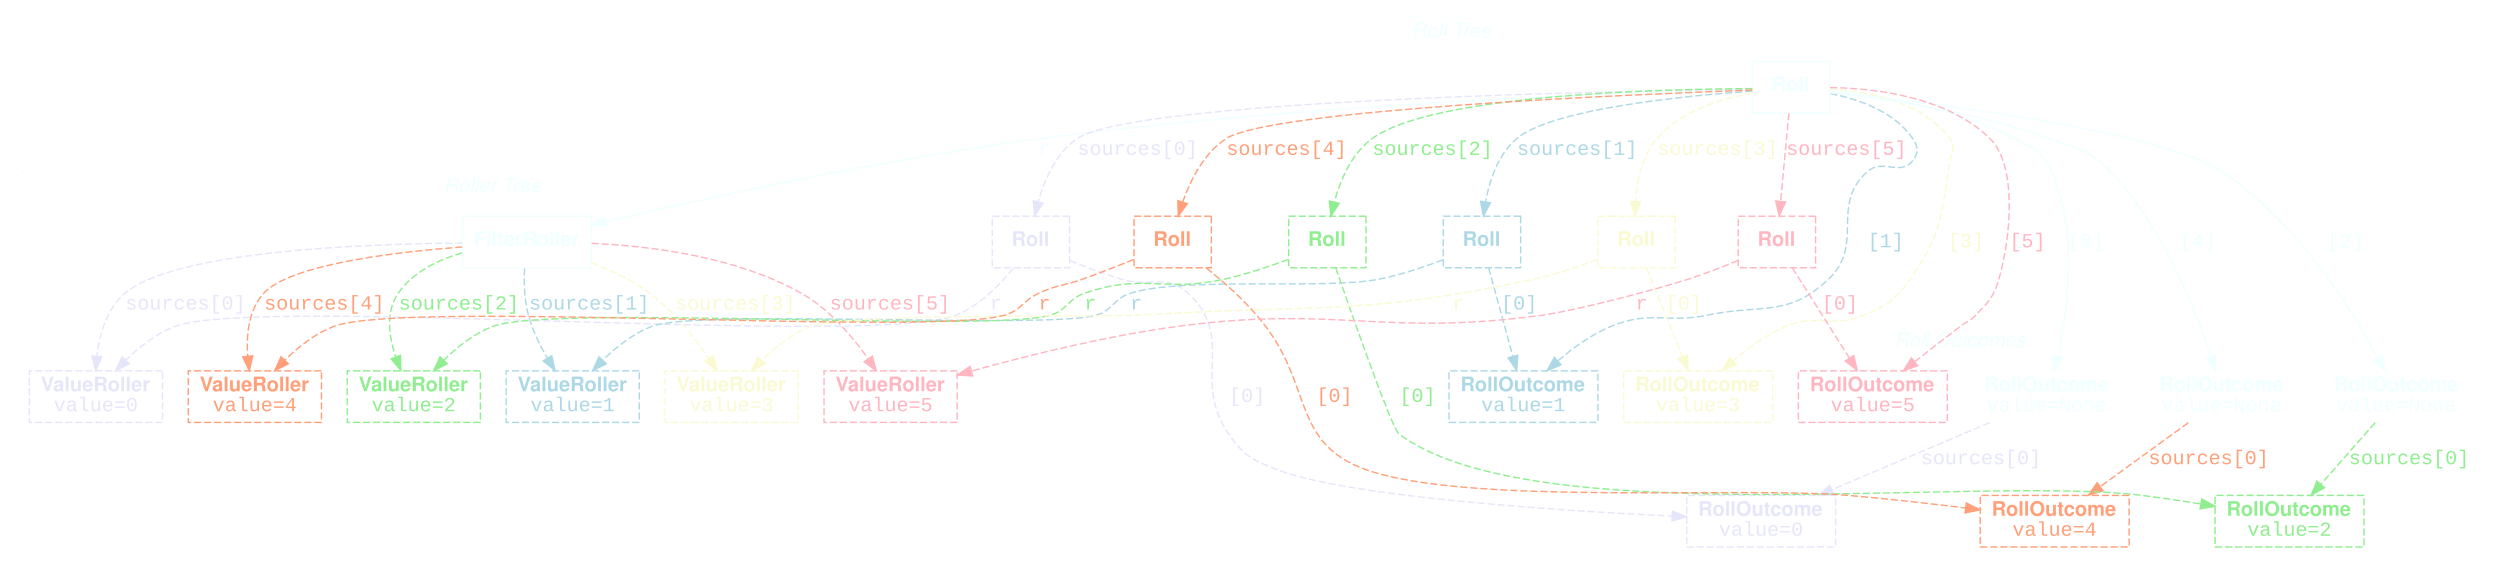
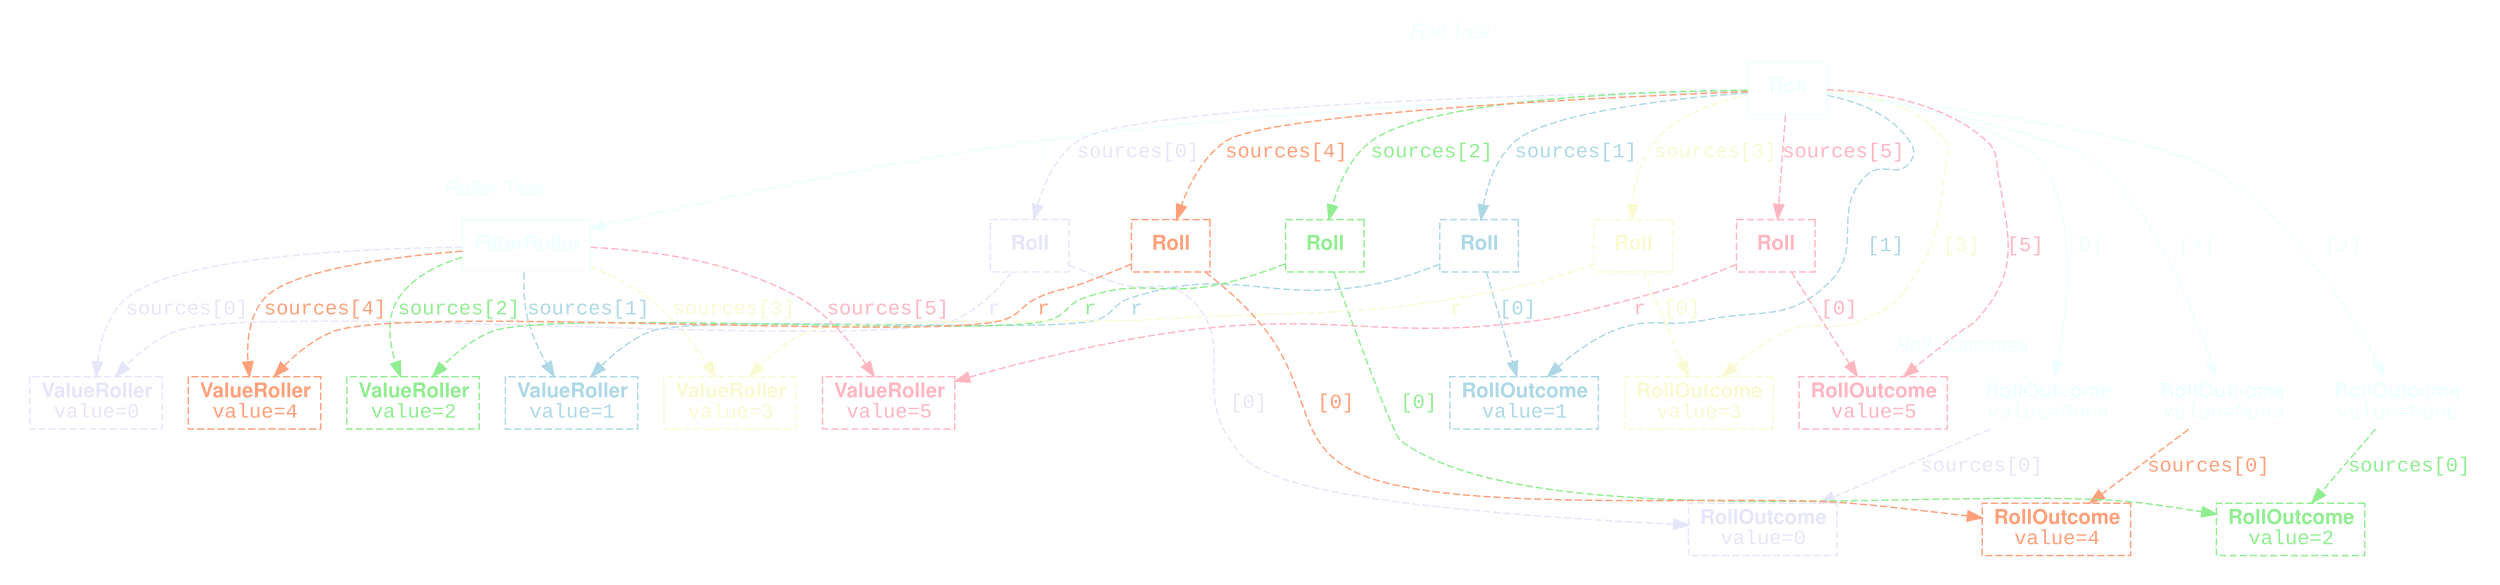
- <svg xmlns="http://www.w3.org/2000/svg" width="1746pt" height="402pt" viewBox="0.00 0.00 1746.00 402.00">
+ <svg xmlns="http://www.w3.org/2000/svg" width="1719pt" height="402pt" viewBox="0.00 0.00 1719.00 402.00">
  <g id="graph0" class="graph" transform="scale(1 1) rotate(0) translate(4 398)">
    <g id="clust2" class="cluster">
-       <polygon fill="transparent" stroke="Azure" stroke-dasharray="1,5" points="8,-95 8,-278 673,-278 673,-95 8,-95" />
-       <text text-anchor="start" x="306" y="-263.8" font-family="Helvetica,sans-Serif" font-style="italic" font-size="14.00" fill="Azure">Roller Tree</text>
+       <polygon fill="transparent" stroke="Azure" stroke-dasharray="1,5" points="8,-95 8,-278 661,-278 661,-95 8,-95" />
+       <text text-anchor="start" x="301" y="-263.8" font-family="Helvetica,sans-Serif" font-style="italic" font-size="14.00" fill="Azure">Roller Tree</text>
    </g>
    <g id="clust3" class="cluster">
-       <polygon fill="transparent" stroke="Azure" stroke-dasharray="1,5" points="1000,-8 1000,-170 1730,-170 1730,-8 1000,-8" />
-       <text text-anchor="start" x="1319" y="-155.8" font-family="Helvetica,sans-Serif" font-style="italic" font-size="14.00" fill="Azure">Roll Outcomes</text>
+       <polygon fill="transparent" stroke="Azure" stroke-dasharray="1,5" points="985,-8 985,-170 1703,-170 1703,-8 985,-8" />
+       <text text-anchor="start" x="1298.5" y="-155.8" font-family="Helvetica,sans-Serif" font-style="italic" font-size="14.00" fill="Azure">Roll Outcomes</text>
    </g>
    <g id="clust1" class="cluster">
-       <polygon fill="transparent" stroke="Azure" stroke-dasharray="1,5" points="681,-203 681,-386 1340,-386 1340,-203 681,-203" />
-       <text text-anchor="start" x="982" y="-371.8" font-family="Helvetica,sans-Serif" font-style="italic" font-size="14.00" fill="Azure">Roll Tree</text>
+       <polygon fill="transparent" stroke="Azure" stroke-dasharray="1,5" points="669,-203 669,-386 1316,-386 1316,-203 669,-203" />
+       <text text-anchor="start" x="965" y="-371.8" font-family="Helvetica,sans-Serif" font-style="italic" font-size="14.00" fill="Azure">Roll Tree</text>
    </g>
    <g id="node1" class="node">
-       <polygon fill="none" stroke="Azure" points="1274,-355 1220,-355 1220,-319 1274,-319 1274,-355" />
-       <text text-anchor="start" x="1233.5" y="-334.3" font-family="Helvetica,sans-Serif" font-weight="bold" font-size="14.00" fill="Azure">Roll</text>
+       <polygon fill="none" stroke="Azure" points="1252,-355 1198,-355 1198,-319 1252,-319 1252,-355" />
+       <text text-anchor="start" x="1212" y="-334.3" font-family="Helvetica,sans-Serif" font-weight="bold" font-size="14.00" fill="Azure">Roll</text>
    </g>
    <g id="node2" class="node">
-       <polygon fill="none" stroke="Azure" points="409,-247 319,-247 319,-211 409,-211 409,-247" />
-       <text text-anchor="start" x="327" y="-226.3" font-family="Helvetica,sans-Serif" font-weight="bold" font-size="14.00" fill="Azure">FilterRoller</text>
+       <polygon fill="none" stroke="Azure" points="402,-247 314,-247 314,-211 402,-211 402,-247" />
+       <text text-anchor="start" x="322" y="-226.3" font-family="Helvetica,sans-Serif" font-weight="bold" font-size="14.00" fill="Azure">FilterRoller</text>
    </g>
    <g id="edge1" class="edge">
-       <path fill="none" stroke="Azure" d="M1219.78,-335.43C1141.77,-333.55 910.86,-326.09 721,-301 613.07,-286.74 488.73,-259.52 418.94,-243.24" />
-       <polygon fill="Azure" stroke="Azure" points="419.59,-239.79 409.05,-240.92 417.99,-246.61 419.59,-239.79" />
-       <text text-anchor="middle" x="725.5" y="-289.8" font-family="Courier New" font-size="14.00" fill="Azure">r</text>
+       <path fill="none" stroke="Azure" d="M1197.79,-335.41C1120.88,-333.46 895.41,-325.89 710,-301 603.41,-286.69 480.62,-259.42 411.88,-243.16" />
+       <polygon fill="Azure" stroke="Azure" points="412.68,-239.75 402.14,-240.85 411.06,-246.56 412.68,-239.75" />
+       <text text-anchor="middle" x="714.5" y="-289.8" font-family="Courier New" font-size="14.00" fill="Azure">r</text>
    </g>
    <g id="node3" class="node">
-       <polygon fill="none" stroke="Azure" stroke-dasharray="1,5" points="1478,-139 1374,-139 1374,-103 1478,-103 1478,-139" />
-       <text text-anchor="start" x="1382" y="-124.8" font-family="Helvetica,sans-Serif" font-weight="bold" font-size="14.00" fill="Azure">RollOutcome</text>
-       <text text-anchor="start" x="1383.5" y="-110.8" font-family="Courier New" font-size="14.00" fill="Azure">value=None</text>
+       <polygon fill="none" stroke="Azure" stroke-dasharray="1,5" points="1455,-139 1353,-139 1353,-103 1455,-103 1455,-139" />
+       <text text-anchor="start" x="1361" y="-124.8" font-family="Helvetica,sans-Serif" font-weight="bold" font-size="14.00" fill="Azure">RollOutcome</text>
+       <text text-anchor="start" x="1362.5" y="-110.8" font-family="Courier New" font-size="14.00" fill="Azure">value=None</text>
    </g>
    <g id="edge2" class="edge">
-       <path fill="none" stroke="Azure" d="M1274,-334.25C1306.5,-331.21 1361.92,-322.99 1404,-301 1417.38,-294.01 1422.93,-291.83 1429,-278 1447.39,-236.1 1440.2,-181.58 1433.19,-149.33" />
-       <polygon fill="Azure" stroke="Azure" points="1436.53,-148.25 1430.85,-139.3 1429.71,-149.84 1436.53,-148.25" />
-       <text text-anchor="middle" x="1453" y="-225.3" font-family="Courier New" font-size="14.00" fill="Azure">[0]</text>
+       <path fill="none" stroke="Azure" d="M1252.27,-333.92C1284.18,-330.57 1337.89,-322.08 1379,-301 1392.73,-293.96 1398.66,-292.07 1405,-278 1423.79,-236.29 1417.35,-181.71 1410.79,-149.4" />
+       <polygon fill="Azure" stroke="Azure" points="1414.15,-148.37 1408.6,-139.35 1407.31,-149.86 1414.15,-148.37" />
+       <text text-anchor="middle" x="1429.5" y="-225.3" font-family="Courier New" font-size="14.00" fill="Azure">[0]</text>
    </g>
    <g id="node4" class="node">
-       <polygon fill="none" stroke="LightBlue" stroke-dasharray="5,2" points="1112,-139 1008,-139 1008,-103 1112,-103 1112,-139" />
-       <text text-anchor="start" x="1016" y="-124.8" font-family="Helvetica,sans-Serif" font-weight="bold" font-size="14.00" fill="LightBlue">RollOutcome</text>
-       <text text-anchor="start" x="1030.5" y="-110.8" font-family="Courier New" font-size="14.00" fill="LightBlue">value=1</text>
+       <polygon fill="none" stroke="LightBlue" stroke-dasharray="5,2" points="1095,-139 993,-139 993,-103 1095,-103 1095,-139" />
+       <text text-anchor="start" x="1001" y="-124.8" font-family="Helvetica,sans-Serif" font-weight="bold" font-size="14.00" fill="LightBlue">RollOutcome</text>
+       <text text-anchor="start" x="1015" y="-110.8" font-family="Courier New" font-size="14.00" fill="LightBlue">value=1</text>
    </g>
    <g id="edge3" class="edge">
-       <path fill="none" stroke="LightBlue" stroke-dasharray="5,2" d="M1274.23,-332.73C1293.92,-328.78 1319.21,-320.09 1332,-301 1335.71,-295.46 1336.1,-291.25 1332,-286 1322.98,-274.44 1310.87,-287.83 1300,-278 1273.72,-254.24 1298.75,-227.34 1273,-203 1244.69,-176.24 1227.15,-185.86 1189,-178 1159.2,-171.86 1149.12,-181.62 1121,-170 1107.5,-164.42 1094.5,-154.96 1083.99,-145.91" />
-       <polygon fill="LightBlue" stroke="LightBlue" points="1086.25,-143.23 1076.48,-139.14 1081.56,-148.43 1086.25,-143.23" />
-       <text text-anchor="middle" x="1313" y="-225.3" font-family="Courier New" font-size="14.00" fill="LightBlue">[1]</text>
+       <path fill="none" stroke="LightBlue" stroke-dasharray="5,2" d="M1252.33,-332.55C1271.73,-328.52 1296.47,-319.8 1309,-301 1312.7,-295.45 1313.04,-291.3 1309,-286 1300.9,-275.36 1289.81,-287.09 1280,-278 1254.01,-253.92 1278.75,-227.34 1253,-203 1224.69,-176.24 1207.13,-185.96 1169,-178 1140.51,-172.05 1130.83,-181.3 1104,-170 1090.68,-164.39 1077.88,-154.93 1067.55,-145.88" />
+       <polygon fill="LightBlue" stroke="LightBlue" points="1069.91,-143.29 1060.17,-139.11 1065.18,-148.45 1069.91,-143.29" />
+       <text text-anchor="middle" x="1292.5" y="-225.3" font-family="Courier New" font-size="14.00" fill="LightBlue">[1]</text>
    </g>
    <g id="node5" class="node">
-       <polygon fill="none" stroke="Azure" stroke-dasharray="1,5" points="1722,-139 1618,-139 1618,-103 1722,-103 1722,-139" />
-       <text text-anchor="start" x="1626" y="-124.8" font-family="Helvetica,sans-Serif" font-weight="bold" font-size="14.00" fill="Azure">RollOutcome</text>
-       <text text-anchor="start" x="1627.5" y="-110.8" font-family="Courier New" font-size="14.00" fill="Azure">value=None</text>
+       <polygon fill="none" stroke="Azure" stroke-dasharray="1,5" points="1695,-139 1593,-139 1593,-103 1695,-103 1695,-139" />
+       <text text-anchor="start" x="1601" y="-124.8" font-family="Helvetica,sans-Serif" font-weight="bold" font-size="14.00" fill="Azure">RollOutcome</text>
+       <text text-anchor="start" x="1602.5" y="-110.8" font-family="Courier New" font-size="14.00" fill="Azure">value=None</text>
    </g>
    <g id="edge4" class="edge">
-       <path fill="none" stroke="Azure" d="M1274.07,-333.42C1339.2,-326.8 1502.67,-307.61 1548,-278 1598.78,-244.83 1637.51,-183.29 1656.68,-148.24" />
-       <polygon fill="Azure" stroke="Azure" points="1659.94,-149.57 1661.56,-139.1 1653.76,-146.27 1659.94,-149.57" />
-       <text text-anchor="middle" x="1634" y="-225.3" font-family="Courier New" font-size="14.00" fill="Azure">[2]</text>
+       <path fill="none" stroke="Azure" d="M1252.28,-333.34C1317.1,-326.62 1478.27,-307.35 1523,-278 1573.56,-244.83 1611.9,-183.29 1630.85,-148.24" />
+       <polygon fill="Azure" stroke="Azure" points="1634.1,-149.58 1635.67,-139.1 1627.91,-146.31 1634.1,-149.58" />
+       <text text-anchor="middle" x="1607.5" y="-225.3" font-family="Courier New" font-size="14.00" fill="Azure">[2]</text>
    </g>
    <g id="node6" class="node">
-       <polygon fill="none" stroke="LightGoldenRodYellow" stroke-dasharray="5,2" points="1234,-139 1130,-139 1130,-103 1234,-103 1234,-139" />
-       <text text-anchor="start" x="1138" y="-124.8" font-family="Helvetica,sans-Serif" font-weight="bold" font-size="14.00" fill="LightGoldenRodYellow">RollOutcome</text>
-       <text text-anchor="start" x="1152.5" y="-110.8" font-family="Courier New" font-size="14.00" fill="LightGoldenRodYellow">value=3</text>
+       <polygon fill="none" stroke="LightGoldenRodYellow" stroke-dasharray="5,2" points="1215,-139 1113,-139 1113,-103 1215,-103 1215,-139" />
+       <text text-anchor="start" x="1121" y="-124.8" font-family="Helvetica,sans-Serif" font-weight="bold" font-size="14.00" fill="LightGoldenRodYellow">RollOutcome</text>
+       <text text-anchor="start" x="1135" y="-110.8" font-family="Courier New" font-size="14.00" fill="LightGoldenRodYellow">value=3</text>
    </g>
    <g id="edge5" class="edge">
-       <path fill="none" stroke="LightGoldenRodYellow" stroke-dasharray="5,2" d="M1274.06,-335.93C1300.3,-334.23 1338.88,-327.07 1358,-301 1361.94,-295.62 1359.08,-292.58 1358,-286 1351.69,-247.58 1352.51,-234.76 1330,-203 1319.57,-188.27 1314.6,-185.09 1298,-178 1275.29,-168.29 1265.7,-179.75 1243,-170 1229.68,-164.28 1216.78,-154.89 1206.3,-145.93" />
-       <polygon fill="LightGoldenRodYellow" stroke="LightGoldenRodYellow" points="1208.59,-143.27 1198.8,-139.22 1203.92,-148.49 1208.59,-143.27" />
-       <text text-anchor="middle" x="1369" y="-225.3" font-family="Courier New" font-size="14.00" fill="LightGoldenRodYellow">[3]</text>
+       <path fill="none" stroke="LightGoldenRodYellow" stroke-dasharray="5,2" d="M1252.07,-335.73C1277.84,-333.85 1315.38,-326.53 1334,-301 1337.93,-295.61 1334.97,-292.6 1334,-286 1328.38,-247.89 1330.76,-234.8 1309,-203 1298.81,-188.11 1293.58,-185.14 1277,-178 1255.12,-168.58 1245.83,-179.55 1224,-170 1210.98,-164.31 1198.41,-155.04 1188.16,-146.16" />
+       <polygon fill="LightGoldenRodYellow" stroke="LightGoldenRodYellow" points="1190.24,-143.32 1180.48,-139.2 1185.54,-148.51 1190.24,-143.32" />
+       <text text-anchor="middle" x="1344.5" y="-225.3" font-family="Courier New" font-size="14.00" fill="LightGoldenRodYellow">[3]</text>
    </g>
    <g id="node7" class="node">
-       <polygon fill="none" stroke="Azure" stroke-dasharray="1,5" points="1600,-139 1496,-139 1496,-103 1600,-103 1600,-139" />
-       <text text-anchor="start" x="1504" y="-124.8" font-family="Helvetica,sans-Serif" font-weight="bold" font-size="14.00" fill="Azure">RollOutcome</text>
-       <text text-anchor="start" x="1505.5" y="-110.8" font-family="Courier New" font-size="14.00" fill="Azure">value=None</text>
+       <polygon fill="none" stroke="Azure" stroke-dasharray="1,5" points="1575,-139 1473,-139 1473,-103 1575,-103 1575,-139" />
+       <text text-anchor="start" x="1481" y="-124.8" font-family="Helvetica,sans-Serif" font-weight="bold" font-size="14.00" fill="Azure">RollOutcome</text>
+       <text text-anchor="start" x="1482.5" y="-110.8" font-family="Courier New" font-size="14.00" fill="Azure">value=None</text>
    </g>
    <g id="edge6" class="edge">
-       <path fill="none" stroke="Azure" d="M1274.07,-333.41C1310.08,-329.38 1375.31,-320 1428,-301 1448.02,-293.78 1455.23,-293.33 1470,-278 1506.36,-240.25 1529.21,-182.23 1540.2,-148.61" />
-       <polygon fill="Azure" stroke="Azure" points="1543.56,-149.6 1543.23,-139.01 1536.88,-147.49 1543.56,-149.6" />
-       <text text-anchor="middle" x="1531" y="-225.3" font-family="Courier New" font-size="14.00" fill="Azure">[4]</text>
+       <path fill="none" stroke="Azure" d="M1252.2,-333.19C1287.7,-328.96 1351.39,-319.41 1403,-301 1423.41,-293.72 1430.89,-293.53 1446,-278 1482.55,-240.43 1505.33,-182.35 1516.26,-148.67" />
+       <polygon fill="Azure" stroke="Azure" points="1519.62,-149.64 1519.27,-139.05 1512.94,-147.54 1519.62,-149.64" />
+       <text text-anchor="middle" x="1506.5" y="-225.3" font-family="Courier New" font-size="14.00" fill="Azure">[4]</text>
    </g>
    <g id="node8" class="node">
-       <polygon fill="none" stroke="LightPink" stroke-dasharray="5,2" points="1356,-139 1252,-139 1252,-103 1356,-103 1356,-139" />
-       <text text-anchor="start" x="1260" y="-124.8" font-family="Helvetica,sans-Serif" font-weight="bold" font-size="14.00" fill="LightPink">RollOutcome</text>
-       <text text-anchor="start" x="1274.5" y="-110.8" font-family="Courier New" font-size="14.00" fill="LightPink">value=5</text>
+       <polygon fill="none" stroke="LightPink" stroke-dasharray="5,2" points="1335,-139 1233,-139 1233,-103 1335,-103 1335,-139" />
+       <text text-anchor="start" x="1241" y="-124.8" font-family="Helvetica,sans-Serif" font-weight="bold" font-size="14.00" fill="LightPink">RollOutcome</text>
+       <text text-anchor="start" x="1255" y="-110.8" font-family="Courier New" font-size="14.00" fill="LightPink">value=5</text>
    </g>
    <g id="edge7" class="edge">
-       <path fill="none" stroke="LightPink" stroke-dasharray="5,2" d="M1274.18,-336.88C1305.43,-336.35 1356.22,-330.52 1386,-301 1405.05,-282.12 1400.3,-231.38 1392,-203 1388.3,-190.34 1385.05,-187.6 1376,-178 1371.85,-173.6 1369.82,-173.65 1365,-170 1354.59,-162.12 1343.32,-153.33 1333.34,-145.45" />
-       <polygon fill="LightPink" stroke="LightPink" points="1335.31,-142.55 1325.3,-139.08 1330.97,-148.04 1335.31,-142.55" />
-       <text text-anchor="middle" x="1412" y="-225.3" font-family="Courier New" font-size="14.00" fill="LightPink">[5]</text>
+       <path fill="none" stroke="LightPink" stroke-dasharray="5,2" d="M1252.22,-336.31C1282.71,-335.18 1331.81,-328.74 1362,-301 1369.97,-293.68 1368.2,-288.67 1370,-278 1377.49,-233.69 1385.34,-211.15 1355,-178 1350.92,-173.54 1348.81,-173.67 1344,-170 1333.73,-162.16 1322.64,-153.38 1312.82,-145.5" />
+       <polygon fill="LightPink" stroke="LightPink" points="1314.9,-142.68 1304.92,-139.12 1310.5,-148.12 1314.9,-142.68" />
+       <text text-anchor="middle" x="1388.5" y="-225.3" font-family="Courier New" font-size="14.00" fill="LightPink">[5]</text>
    </g>
    <g id="node9" class="node">
-       <polygon fill="none" stroke="Lavender" stroke-dasharray="5,2" points="743,-247 689,-247 689,-211 743,-211 743,-247" />
-       <text text-anchor="start" x="702.5" y="-226.3" font-family="Helvetica,sans-Serif" font-weight="bold" font-size="14.00" fill="Lavender">Roll</text>
+       <polygon fill="none" stroke="Lavender" stroke-dasharray="5,2" points="731,-247 677,-247 677,-211 731,-211 731,-247" />
+       <text text-anchor="start" x="691" y="-226.3" font-family="Helvetica,sans-Serif" font-weight="bold" font-size="14.00" fill="Lavender">Roll</text>
    </g>
    <g id="edge20" class="edge">
-       <path fill="none" stroke="Lavender" stroke-dasharray="5,2" d="M1219.85,-335.7C1121.38,-334.41 786.83,-328.06 748,-301 733.58,-290.95 725.55,-272.8 721.15,-257.36" />
-       <polygon fill="Lavender" stroke="Lavender" points="724.44,-256.11 718.64,-247.25 717.65,-257.79 724.44,-256.11" />
-       <text text-anchor="middle" x="790.5" y="-289.8" font-family="Courier New" font-size="14.00" fill="Lavender">sources[0]</text>
+       <path fill="none" stroke="Lavender" stroke-dasharray="5,2" d="M1197.79,-335.64C1100.69,-334.15 775.02,-327.22 737,-301 722.45,-290.97 714.17,-272.82 709.54,-257.38" />
+       <polygon fill="Lavender" stroke="Lavender" points="712.81,-256.04 706.89,-247.26 706.04,-257.82 712.81,-256.04" />
+       <text text-anchor="middle" x="778.5" y="-289.8" font-family="Courier New" font-size="14.00" fill="Lavender">sources[0]</text>
    </g>
    <g id="node12" class="node">
-       <polygon fill="none" stroke="LightBlue" stroke-dasharray="5,2" points="1058,-247 1004,-247 1004,-211 1058,-211 1058,-247" />
-       <text text-anchor="start" x="1017.5" y="-226.3" font-family="Helvetica,sans-Serif" font-weight="bold" font-size="14.00" fill="LightBlue">Roll</text>
+       <polygon fill="none" stroke="LightBlue" stroke-dasharray="5,2" points="1040,-247 986,-247 986,-211 1040,-211 1040,-247" />
+       <text text-anchor="start" x="1000" y="-226.3" font-family="Helvetica,sans-Serif" font-weight="bold" font-size="14.00" fill="LightBlue">Roll</text>
    </g>
    <g id="edge21" class="edge">
-       <path fill="none" stroke="LightBlue" stroke-dasharray="5,2" d="M1219.78,-334.39C1172.83,-331.08 1079.29,-321.99 1055,-301 1042.4,-290.12 1036.4,-272.38 1033.55,-257.35" />
-       <polygon fill="LightBlue" stroke="LightBlue" points="1036.95,-256.39 1031.98,-247.03 1030.03,-257.44 1036.95,-256.39" />
-       <text text-anchor="middle" x="1097.5" y="-289.8" font-family="Courier New" font-size="14.00" fill="LightBlue">sources[1]</text>
+       <path fill="none" stroke="LightBlue" stroke-dasharray="5,2" d="M1197.78,-334.21C1151.85,-330.66 1061.64,-321.26 1038,-301 1025.18,-290.01 1018.93,-272.03 1015.89,-256.92" />
+       <polygon fill="LightBlue" stroke="LightBlue" points="1019.34,-256.33 1014.25,-247.03 1012.43,-257.47 1019.34,-256.33" />
+       <text text-anchor="middle" x="1079.5" y="-289.8" font-family="Courier New" font-size="14.00" fill="LightBlue">sources[1]</text>
    </g>
    <g id="node14" class="node">
-       <polygon fill="none" stroke="LightGreen" stroke-dasharray="5,2" points="950,-247 896,-247 896,-211 950,-211 950,-247" />
-       <text text-anchor="start" x="909.5" y="-226.3" font-family="Helvetica,sans-Serif" font-weight="bold" font-size="14.00" fill="LightGreen">Roll</text>
+       <polygon fill="none" stroke="LightGreen" stroke-dasharray="5,2" points="934,-247 880,-247 880,-211 934,-211 934,-247" />
+       <text text-anchor="start" x="894" y="-226.3" font-family="Helvetica,sans-Serif" font-weight="bold" font-size="14.00" fill="LightGreen">Roll</text>
    </g>
    <g id="edge22" class="edge">
-       <path fill="none" stroke="LightGreen" stroke-dasharray="5,2" d="M1219.89,-336.11C1155.52,-335.85 995.74,-332.01 954,-301 939.96,-290.57 932.19,-272.43 927.94,-257.09" />
-       <polygon fill="LightGreen" stroke="LightGreen" points="931.26,-255.95 925.52,-247.05 924.46,-257.59 931.26,-255.95" />
-       <text text-anchor="middle" x="996.5" y="-289.8" font-family="Courier New" font-size="14.00" fill="LightGreen">sources[2]</text>
+       <path fill="none" stroke="LightGreen" stroke-dasharray="5,2" d="M1197.62,-335.98C1134.23,-335.43 979.69,-330.95 939,-301 924.84,-290.58 916.81,-272.43 912.34,-257.1" />
+       <polygon fill="LightGreen" stroke="LightGreen" points="915.64,-255.88 909.78,-247.05 908.86,-257.61 915.64,-255.88" />
+       <text text-anchor="middle" x="980.5" y="-289.8" font-family="Courier New" font-size="14.00" fill="LightGreen">sources[2]</text>
    </g>
    <g id="node17" class="node">
-       <polygon fill="none" stroke="LightGoldenRodYellow" stroke-dasharray="5,2" points="1166,-247 1112,-247 1112,-211 1166,-211 1166,-247" />
-       <text text-anchor="start" x="1125.5" y="-226.3" font-family="Helvetica,sans-Serif" font-weight="bold" font-size="14.00" fill="LightGoldenRodYellow">Roll</text>
+       <polygon fill="none" stroke="LightGoldenRodYellow" stroke-dasharray="5,2" points="1146,-247 1092,-247 1092,-211 1146,-211 1146,-247" />
+       <text text-anchor="start" x="1106" y="-226.3" font-family="Helvetica,sans-Serif" font-weight="bold" font-size="14.00" fill="LightGoldenRodYellow">Roll</text>
    </g>
    <g id="edge23" class="edge">
-       <path fill="none" stroke="LightGoldenRodYellow" stroke-dasharray="5,2" d="M1219.84,-333.05C1198.5,-329.27 1169.69,-320.64 1153,-301 1142.88,-289.1 1139.29,-272.02 1138.27,-257.59" />
-       <polygon fill="LightGoldenRodYellow" stroke="LightGoldenRodYellow" points="1141.76,-257.08 1137.93,-247.2 1134.76,-257.31 1141.76,-257.08" />
-       <text text-anchor="middle" x="1195.5" y="-289.8" font-family="Courier New" font-size="14.00" fill="LightGoldenRodYellow">sources[3]</text>
+       <path fill="none" stroke="LightGoldenRodYellow" stroke-dasharray="5,2" d="M1197.91,-332.58C1177.38,-328.55 1150.03,-319.81 1134,-301 1123.84,-289.08 1120.01,-272 1118.76,-257.57" />
+       <polygon fill="LightGoldenRodYellow" stroke="LightGoldenRodYellow" points="1122.23,-257 1118.24,-247.19 1115.24,-257.35 1122.23,-257" />
+       <text text-anchor="middle" x="1175.5" y="-289.8" font-family="Courier New" font-size="14.00" fill="LightGoldenRodYellow">sources[3]</text>
    </g>
    <g id="node19" class="node">
-       <polygon fill="none" stroke="LightSalmon" stroke-dasharray="5,2" points="842,-247 788,-247 788,-211 842,-211 842,-247" />
-       <text text-anchor="start" x="801.5" y="-226.3" font-family="Helvetica,sans-Serif" font-weight="bold" font-size="14.00" fill="LightSalmon">Roll</text>
+       <polygon fill="none" stroke="LightSalmon" stroke-dasharray="5,2" points="828,-247 774,-247 774,-211 828,-211 828,-247" />
+       <text text-anchor="start" x="788" y="-226.3" font-family="Helvetica,sans-Serif" font-weight="bold" font-size="14.00" fill="LightSalmon">Roll</text>
    </g>
    <g id="edge24" class="edge">
-       <path fill="none" stroke="LightSalmon" stroke-dasharray="5,2" d="M1219.89,-335.09C1135.69,-332.08 882.47,-321.38 852,-301 836.83,-290.86 827.49,-272.45 821.99,-256.92" />
-       <polygon fill="LightSalmon" stroke="LightSalmon" points="825.28,-255.71 818.91,-247.25 818.61,-257.84 825.28,-255.71" />
-       <text text-anchor="middle" x="894.5" y="-289.8" font-family="Courier New" font-size="14.00" fill="LightSalmon">sources[4]</text>
+       <path fill="none" stroke="LightSalmon" stroke-dasharray="5,2" d="M1197.93,-335.02C1115.09,-331.82 868.8,-320.74 839,-301 823.7,-290.87 814.1,-272.46 808.38,-256.93" />
+       <polygon fill="LightSalmon" stroke="LightSalmon" points="811.64,-255.64 805.16,-247.25 804.99,-257.85 811.64,-255.64" />
+       <text text-anchor="middle" x="880.5" y="-289.8" font-family="Courier New" font-size="14.00" fill="LightSalmon">sources[4]</text>
    </g>
    <g id="node22" class="node">
-       <polygon fill="none" stroke="LightPink" stroke-dasharray="5,2" points="1264,-247 1210,-247 1210,-211 1264,-211 1264,-247" />
-       <text text-anchor="start" x="1223.5" y="-226.3" font-family="Helvetica,sans-Serif" font-weight="bold" font-size="14.00" fill="LightPink">Roll</text>
+       <polygon fill="none" stroke="LightPink" stroke-dasharray="5,2" points="1244,-247 1190,-247 1190,-211 1244,-211 1244,-247" />
+       <text text-anchor="start" x="1204" y="-226.3" font-family="Helvetica,sans-Serif" font-weight="bold" font-size="14.00" fill="LightPink">Roll</text>
    </g>
    <g id="edge25" class="edge">
-       <path fill="none" stroke="LightPink" stroke-dasharray="5,2" d="M1245.39,-318.97C1243.83,-302.38 1241.42,-276.88 1239.59,-257.43" />
-       <polygon fill="LightPink" stroke="LightPink" points="1243.06,-256.97 1238.64,-247.34 1236.09,-257.63 1243.06,-256.97" />
-       <text text-anchor="middle" x="1285.5" y="-289.8" font-family="Courier New" font-size="14.00" fill="LightPink">sources[5]</text>
+       <path fill="none" stroke="LightPink" stroke-dasharray="5,2" d="M1223.71,-318.97C1222.46,-302.38 1220.54,-276.88 1219.07,-257.43" />
+       <polygon fill="LightPink" stroke="LightPink" points="1222.55,-257.05 1218.31,-247.34 1215.57,-257.58 1222.55,-257.05" />
+       <text text-anchor="middle" x="1263.5" y="-289.8" font-family="Courier New" font-size="14.00" fill="LightPink">sources[5]</text>
    </g>
    <g id="node10" class="node">
-       <polygon fill="none" stroke="Lavender" stroke-dasharray="5,2" points="109.5,-139 16.5,-139 16.5,-103 109.5,-103 109.5,-139" />
+       <polygon fill="none" stroke="Lavender" stroke-dasharray="5,2" points="107.5,-139 16.5,-139 16.5,-103 107.5,-103 107.5,-139" />
      <text text-anchor="start" x="24.5" y="-124.8" font-family="Helvetica,sans-Serif" font-weight="bold" font-size="14.00" fill="Lavender">ValueRoller</text>
-       <text text-anchor="start" x="33.5" y="-110.8" font-family="Courier New" font-size="14.00" fill="Lavender">value=0</text>
+       <text text-anchor="start" x="33" y="-110.8" font-family="Courier New" font-size="14.00" fill="Lavender">value=0</text>
    </g>
    <g id="edge26" class="edge">
-       <path fill="none" stroke="Lavender" stroke-dasharray="5,2" d="M318.82,-228.26C248.52,-227.71 117.44,-222.6 83,-193 70.58,-182.32 65.57,-164.58 63.68,-149.51" />
-       <polygon fill="Lavender" stroke="Lavender" points="67.13,-148.8 62.79,-139.14 60.16,-149.4 67.13,-148.8" />
-       <text text-anchor="middle" x="125.5" y="-181.8" font-family="Courier New" font-size="14.00" fill="Lavender">sources[0]</text>
+       <path fill="none" stroke="Lavender" stroke-dasharray="5,2" d="M313.82,-228.07C245.08,-227.26 116.86,-221.81 83,-193 70.47,-182.34 65.22,-164.6 63.1,-149.52" />
+       <polygon fill="Lavender" stroke="Lavender" points="66.54,-148.75 62.06,-139.15 59.58,-149.45 66.54,-148.75" />
+       <text text-anchor="middle" x="124.5" y="-181.8" font-family="Courier New" font-size="14.00" fill="Lavender">sources[0]</text>
    </g>
    <g id="node13" class="node">
-       <polygon fill="none" stroke="LightBlue" stroke-dasharray="5,2" points="442.5,-139 349.5,-139 349.5,-103 442.5,-103 442.5,-139" />
-       <text text-anchor="start" x="357.5" y="-124.8" font-family="Helvetica,sans-Serif" font-weight="bold" font-size="14.00" fill="LightBlue">ValueRoller</text>
-       <text text-anchor="start" x="366.5" y="-110.8" font-family="Courier New" font-size="14.00" fill="LightBlue">value=1</text>
+       <polygon fill="none" stroke="LightBlue" stroke-dasharray="5,2" points="434.5,-139 343.5,-139 343.5,-103 434.5,-103 434.5,-139" />
+       <text text-anchor="start" x="351.5" y="-124.8" font-family="Helvetica,sans-Serif" font-weight="bold" font-size="14.00" fill="LightBlue">ValueRoller</text>
+       <text text-anchor="start" x="360" y="-110.8" font-family="Courier New" font-size="14.00" fill="LightBlue">value=1</text>
    </g>
    <g id="edge27" class="edge">
-       <path fill="none" stroke="LightBlue" stroke-dasharray="5,2" d="M362.31,-210.59C361.87,-200.84 362.16,-188.56 365,-178 367.81,-167.54 372.98,-156.92 378.3,-147.79" />
-       <polygon fill="LightBlue" stroke="LightBlue" points="381.32,-149.55 383.59,-139.21 375.36,-145.88 381.32,-149.55" />
-       <text text-anchor="middle" x="407.5" y="-181.8" font-family="Courier New" font-size="14.00" fill="LightBlue">sources[1]</text>
+       <path fill="none" stroke="LightBlue" stroke-dasharray="5,2" d="M356.37,-210.6C355.95,-200.86 356.23,-188.58 359,-178 361.72,-167.6 366.72,-156.99 371.87,-147.85" />
+       <polygon fill="LightBlue" stroke="LightBlue" points="374.88,-149.65 376.99,-139.26 368.86,-146.06 374.88,-149.65" />
+       <text text-anchor="middle" x="400.5" y="-181.8" font-family="Courier New" font-size="14.00" fill="LightBlue">sources[1]</text>
    </g>
    <g id="node15" class="node">
-       <polygon fill="none" stroke="LightGreen" stroke-dasharray="5,2" points="331.5,-139 238.5,-139 238.5,-103 331.5,-103 331.5,-139" />
-       <text text-anchor="start" x="246.5" y="-124.8" font-family="Helvetica,sans-Serif" font-weight="bold" font-size="14.00" fill="LightGreen">ValueRoller</text>
-       <text text-anchor="start" x="255.5" y="-110.8" font-family="Courier New" font-size="14.00" fill="LightGreen">value=2</text>
+       <polygon fill="none" stroke="LightGreen" stroke-dasharray="5,2" points="325.5,-139 234.5,-139 234.5,-103 325.5,-103 325.5,-139" />
+       <text text-anchor="start" x="242.5" y="-124.8" font-family="Helvetica,sans-Serif" font-weight="bold" font-size="14.00" fill="LightGreen">ValueRoller</text>
+       <text text-anchor="start" x="251" y="-110.8" font-family="Courier New" font-size="14.00" fill="LightGreen">value=2</text>
    </g>
    <g id="edge28" class="edge">
-       <path fill="none" stroke="LightGreen" stroke-dasharray="5,2" d="M318.79,-221.42C301.84,-216.51 284.22,-207.94 274,-193 265.27,-180.24 267.57,-163.2 272.27,-149.01" />
-       <polygon fill="LightGreen" stroke="LightGreen" points="275.68,-149.87 275.99,-139.28 269.15,-147.37 275.68,-149.87" />
-       <text text-anchor="middle" x="316.5" y="-181.8" font-family="Courier New" font-size="14.00" fill="LightGreen">sources[2]</text>
+       <path fill="none" stroke="LightGreen" stroke-dasharray="5,2" d="M313.77,-221.17C297.19,-216.22 279.97,-207.69 270,-193 261.34,-180.23 263.41,-163.19 267.85,-149" />
+       <polygon fill="LightGreen" stroke="LightGreen" points="271.25,-149.87 271.38,-139.28 264.67,-147.48 271.25,-149.87" />
+       <text text-anchor="middle" x="311.5" y="-181.8" font-family="Courier New" font-size="14.00" fill="LightGreen">sources[2]</text>
    </g>
    <g id="node18" class="node">
-       <polygon fill="none" stroke="LightGoldenRodYellow" stroke-dasharray="5,2" points="553.5,-139 460.5,-139 460.5,-103 553.5,-103 553.5,-139" />
-       <text text-anchor="start" x="468.5" y="-124.8" font-family="Helvetica,sans-Serif" font-weight="bold" font-size="14.00" fill="LightGoldenRodYellow">ValueRoller</text>
-       <text text-anchor="start" x="477.5" y="-110.8" font-family="Courier New" font-size="14.00" fill="LightGoldenRodYellow">value=3</text>
+       <polygon fill="none" stroke="LightGoldenRodYellow" stroke-dasharray="5,2" points="543.5,-139 452.5,-139 452.5,-103 543.5,-103 543.5,-139" />
+       <text text-anchor="start" x="460.5" y="-124.8" font-family="Helvetica,sans-Serif" font-weight="bold" font-size="14.00" fill="LightGoldenRodYellow">ValueRoller</text>
+       <text text-anchor="start" x="469" y="-110.8" font-family="Courier New" font-size="14.00" fill="LightGoldenRodYellow">value=3</text>
    </g>
    <g id="edge29" class="edge">
-       <path fill="none" stroke="LightGoldenRodYellow" stroke-dasharray="5,2" d="M409.13,-214.57C423.03,-209.18 437.85,-202.05 450,-193 466.37,-180.8 480.74,-162.83 490.95,-148.02" />
-       <polygon fill="LightGoldenRodYellow" stroke="LightGoldenRodYellow" points="494.13,-149.56 496.75,-139.29 488.3,-145.68 494.13,-149.56" />
-       <text text-anchor="middle" x="509.5" y="-181.8" font-family="Courier New" font-size="14.00" fill="LightGoldenRodYellow">sources[3]</text>
+       <path fill="none" stroke="LightGoldenRodYellow" stroke-dasharray="5,2" d="M402.13,-214.47C415.7,-209.08 430.17,-201.97 442,-193 458.16,-180.74 472.27,-162.78 482.29,-147.98" />
+       <polygon fill="LightGoldenRodYellow" stroke="LightGoldenRodYellow" points="485.44,-149.55 487.97,-139.26 479.58,-145.73 485.44,-149.55" />
+       <text text-anchor="middle" x="500.5" y="-181.8" font-family="Courier New" font-size="14.00" fill="LightGoldenRodYellow">sources[3]</text>
    </g>
    <g id="node20" class="node">
-       <polygon fill="none" stroke="LightSalmon" stroke-dasharray="5,2" points="220.5,-139 127.5,-139 127.5,-103 220.5,-103 220.5,-139" />
-       <text text-anchor="start" x="135.5" y="-124.8" font-family="Helvetica,sans-Serif" font-weight="bold" font-size="14.00" fill="LightSalmon">ValueRoller</text>
-       <text text-anchor="start" x="144.5" y="-110.8" font-family="Courier New" font-size="14.00" fill="LightSalmon">value=4</text>
+       <polygon fill="none" stroke="LightSalmon" stroke-dasharray="5,2" points="216.5,-139 125.5,-139 125.5,-103 216.5,-103 216.5,-139" />
+       <text text-anchor="start" x="133.5" y="-124.8" font-family="Helvetica,sans-Serif" font-weight="bold" font-size="14.00" fill="LightSalmon">ValueRoller</text>
+       <text text-anchor="start" x="142" y="-110.8" font-family="Courier New" font-size="14.00" fill="LightSalmon">value=4</text>
    </g>
    <g id="edge30" class="edge">
-       <path fill="none" stroke="LightSalmon" stroke-dasharray="5,2" d="M318.9,-225.53C270.51,-221.87 198.12,-213.11 180,-193 169.54,-181.39 167.94,-163.95 169.01,-149.26" />
-       <polygon fill="LightSalmon" stroke="LightSalmon" points="172.5,-149.5 170.16,-139.17 165.55,-148.71 172.5,-149.5" />
-       <text text-anchor="middle" x="222.5" y="-181.8" font-family="Courier New" font-size="14.00" fill="LightSalmon">sources[4]</text>
+       <path fill="none" stroke="LightSalmon" stroke-dasharray="5,2" d="M313.92,-225.34C266.62,-221.51 195.84,-212.6 178,-193 167.47,-181.43 165.62,-163.99 166.46,-149.29" />
+       <polygon fill="LightSalmon" stroke="LightSalmon" points="169.96,-149.49 167.46,-139.19 162.99,-148.8 169.96,-149.49" />
+       <text text-anchor="middle" x="219.5" y="-181.8" font-family="Courier New" font-size="14.00" fill="LightSalmon">sources[4]</text>
    </g>
    <g id="node23" class="node">
-       <polygon fill="none" stroke="LightPink" stroke-dasharray="5,2" points="664.5,-139 571.5,-139 571.5,-103 664.5,-103 664.5,-139" />
-       <text text-anchor="start" x="579.5" y="-124.8" font-family="Helvetica,sans-Serif" font-weight="bold" font-size="14.00" fill="LightPink">ValueRoller</text>
-       <text text-anchor="start" x="588.5" y="-110.8" font-family="Courier New" font-size="14.00" fill="LightPink">value=5</text>
+       <polygon fill="none" stroke="LightPink" stroke-dasharray="5,2" points="652.5,-139 561.5,-139 561.5,-103 652.5,-103 652.5,-139" />
+       <text text-anchor="start" x="569.5" y="-124.8" font-family="Helvetica,sans-Serif" font-weight="bold" font-size="14.00" fill="LightPink">ValueRoller</text>
+       <text text-anchor="start" x="578" y="-110.8" font-family="Courier New" font-size="14.00" fill="LightPink">value=5</text>
    </g>
    <g id="edge31" class="edge">
-       <path fill="none" stroke="LightPink" stroke-dasharray="5,2" d="M409.15,-228.05C449.97,-226.25 510.48,-218.86 556,-193 575.03,-182.19 591.1,-163.29 602.11,-147.71" />
-       <polygon fill="LightPink" stroke="LightPink" points="605.29,-149.25 607.99,-139.01 599.49,-145.34 605.29,-149.25" />
-       <text text-anchor="middle" x="617.5" y="-181.8" font-family="Courier New" font-size="14.00" fill="LightPink">sources[5]</text>
+       <path fill="none" stroke="LightPink" stroke-dasharray="5,2" d="M402.26,-227.93C442.28,-226.05 501.55,-218.6 546,-193 564.72,-182.22 580.44,-163.49 591.24,-147.98" />
+       <polygon fill="LightPink" stroke="LightPink" points="594.38,-149.57 597.01,-139.3 588.56,-145.69 594.38,-149.57" />
+       <text text-anchor="middle" x="606.5" y="-181.8" font-family="Courier New" font-size="14.00" fill="LightPink">sources[5]</text>
    </g>
    <g id="node11" class="node">
-       <polygon fill="none" stroke="Lavender" stroke-dasharray="5,2" points="1278,-52 1174,-52 1174,-16 1278,-16 1278,-52" />
-       <text text-anchor="start" x="1182" y="-37.8" font-family="Helvetica,sans-Serif" font-weight="bold" font-size="14.00" fill="Lavender">RollOutcome</text>
-       <text text-anchor="start" x="1196.5" y="-23.8" font-family="Courier New" font-size="14.00" fill="Lavender">value=0</text>
+       <polygon fill="none" stroke="Lavender" stroke-dasharray="5,2" points="1259,-52 1157,-52 1157,-16 1259,-16 1259,-52" />
+       <text text-anchor="start" x="1165" y="-37.8" font-family="Helvetica,sans-Serif" font-weight="bold" font-size="14.00" fill="Lavender">RollOutcome</text>
+       <text text-anchor="start" x="1179" y="-23.8" font-family="Courier New" font-size="14.00" fill="Lavender">value=0</text>
    </g>
    <g id="edge32" class="edge">
-       <path fill="none" stroke="Lavender" stroke-dasharray="5,2" d="M1385.53,-102.8C1353.71,-89.27 1309.24,-70.38 1275.33,-55.97" />
-       <polygon fill="Lavender" stroke="Lavender" points="1276.64,-52.72 1266.07,-52.03 1273.91,-59.16 1276.64,-52.72" />
-       <text text-anchor="middle" x="1379.5" y="-73.8" font-family="Courier New" font-size="14.00" fill="Lavender">sources[0]</text>
+       <path fill="none" stroke="Lavender" stroke-dasharray="5,2" d="M1364.34,-102.8C1333.28,-89.33 1289.95,-70.54 1256.77,-56.15" />
+       <polygon fill="Lavender" stroke="Lavender" points="1257.84,-52.8 1247.27,-52.03 1255.05,-59.22 1257.84,-52.8" />
+       <text text-anchor="middle" x="1358.5" y="-73.8" font-family="Courier New" font-size="14.00" fill="Lavender">sources[0]</text>
    </g>
    <g id="node16" class="node">
-       <polygon fill="none" stroke="LightGreen" stroke-dasharray="5,2" points="1647,-52 1543,-52 1543,-16 1647,-16 1647,-52" />
-       <text text-anchor="start" x="1551" y="-37.8" font-family="Helvetica,sans-Serif" font-weight="bold" font-size="14.00" fill="LightGreen">RollOutcome</text>
-       <text text-anchor="start" x="1565.5" y="-23.8" font-family="Courier New" font-size="14.00" fill="LightGreen">value=2</text>
+       <polygon fill="none" stroke="LightGreen" stroke-dasharray="5,2" points="1622,-52 1520,-52 1520,-16 1622,-16 1622,-52" />
+       <text text-anchor="start" x="1528" y="-37.8" font-family="Helvetica,sans-Serif" font-weight="bold" font-size="14.00" fill="LightGreen">RollOutcome</text>
+       <text text-anchor="start" x="1542" y="-23.8" font-family="Courier New" font-size="14.00" fill="LightGreen">value=2</text>
    </g>
    <g id="edge33" class="edge">
-       <path fill="none" stroke="LightGreen" stroke-dasharray="5,2" d="M1654.82,-102.8C1643.95,-90.47 1629.13,-73.68 1616.96,-59.89" />
-       <polygon fill="LightGreen" stroke="LightGreen" points="1619.4,-57.36 1610.15,-52.18 1614.15,-61.99 1619.4,-57.36" />
-       <text text-anchor="middle" x="1678.5" y="-73.8" font-family="Courier New" font-size="14.00" fill="LightGreen">sources[0]</text>
+       <path fill="none" stroke="LightGreen" stroke-dasharray="5,2" d="M1629.23,-102.8C1618.64,-90.47 1604.22,-73.68 1592.38,-59.89" />
+       <polygon fill="LightGreen" stroke="LightGreen" points="1594.92,-57.48 1585.75,-52.18 1589.61,-62.04 1594.92,-57.48" />
+       <text text-anchor="middle" x="1652.5" y="-73.8" font-family="Courier New" font-size="14.00" fill="LightGreen">sources[0]</text>
    </g>
    <g id="node21" class="node">
-       <polygon fill="none" stroke="LightSalmon" stroke-dasharray="5,2" points="1483,-52 1379,-52 1379,-16 1483,-16 1483,-52" />
-       <text text-anchor="start" x="1387" y="-37.8" font-family="Helvetica,sans-Serif" font-weight="bold" font-size="14.00" fill="LightSalmon">RollOutcome</text>
-       <text text-anchor="start" x="1401.5" y="-23.8" font-family="Courier New" font-size="14.00" fill="LightSalmon">value=4</text>
+       <polygon fill="none" stroke="LightSalmon" stroke-dasharray="5,2" points="1461,-52 1359,-52 1359,-16 1461,-16 1461,-52" />
+       <text text-anchor="start" x="1367" y="-37.8" font-family="Helvetica,sans-Serif" font-weight="bold" font-size="14.00" fill="LightSalmon">RollOutcome</text>
+       <text text-anchor="start" x="1381" y="-23.8" font-family="Courier New" font-size="14.00" fill="LightSalmon">value=4</text>
    </g>
    <g id="edge34" class="edge">
-       <path fill="none" stroke="LightSalmon" stroke-dasharray="5,2" d="M1524.32,-102.8C1506.64,-89.95 1482.28,-72.26 1462.89,-58.17" />
-       <polygon fill="LightSalmon" stroke="LightSalmon" points="1464.79,-55.22 1454.64,-52.18 1460.67,-60.88 1464.79,-55.22" />
-       <text text-anchor="middle" x="1538.5" y="-73.8" font-family="Courier New" font-size="14.00" fill="LightSalmon">sources[0]</text>
+       <path fill="none" stroke="LightSalmon" stroke-dasharray="5,2" d="M1500.93,-102.8C1483.7,-89.95 1459.97,-72.26 1441.07,-58.17" />
+       <polygon fill="LightSalmon" stroke="LightSalmon" points="1443.14,-55.35 1433.04,-52.18 1438.96,-60.96 1443.14,-55.35" />
+       <text text-anchor="middle" x="1514.5" y="-73.8" font-family="Courier New" font-size="14.00" fill="LightSalmon">sources[0]</text>
    </g>
    <g id="edge8" class="edge">
-       <path fill="none" stroke="Lavender" stroke-dasharray="5,2" d="M703.63,-210.61C694.25,-199 680.22,-184.67 664,-178 607.89,-154.92 174.65,-191.72 118,-170 105.11,-165.06 93.24,-155.64 83.85,-146.44" />
-       <polygon fill="Lavender" stroke="Lavender" points="86.33,-143.98 76.87,-139.2 81.29,-148.83 86.33,-143.98" />
-       <text text-anchor="middle" x="691.5" y="-181.8" font-family="Courier New" font-size="14.00" fill="Lavender">r</text>
+       <path fill="none" stroke="Lavender" stroke-dasharray="5,2" d="M691.63,-210.62C682.25,-199 668.21,-184.67 652,-178 596.92,-155.34 171.51,-191.58 116,-170 103.4,-165.1 91.83,-155.81 82.66,-146.7" />
+       <polygon fill="Lavender" stroke="Lavender" points="84.97,-144.05 75.56,-139.2 79.89,-148.86 84.97,-144.05" />
+       <text text-anchor="middle" x="679.5" y="-181.8" font-family="Courier New" font-size="14.00" fill="Lavender">r</text>
    </g>
    <g id="edge9" class="edge">
-       <path fill="none" stroke="Lavender" stroke-dasharray="5,2" d="M743.24,-216.03C754.21,-211.52 767.06,-206.61 779,-203 799.44,-196.82 810.39,-207.57 826,-193 859.11,-162.09 828.14,-132.19 854,-95 864.71,-79.6 870.5,-76.76 888,-70 936.8,-51.15 1080.21,-41.62 1163.72,-37.54" />
-       <polygon fill="Lavender" stroke="Lavender" points="1164.02,-41.03 1173.84,-37.06 1163.69,-34.04 1164.02,-41.03" />
-       <text text-anchor="middle" x="867" y="-117.3" font-family="Courier New" font-size="14.00" fill="Lavender">[0]</text>
+       <path fill="none" stroke="Lavender" stroke-dasharray="5,2" d="M731.24,-215.56C741.64,-211.15 753.72,-206.43 765,-203 786.27,-196.53 797.69,-208.1 814,-193 847.24,-162.23 816.41,-132.38 842,-95 852.4,-79.82 857.89,-76.77 875,-70 922.95,-51.04 1064.37,-41.55 1146.68,-37.51" />
+       <polygon fill="Lavender" stroke="Lavender" points="1147.08,-40.99 1156.9,-37.02 1146.75,-34 1147.08,-40.99" />
+       <text text-anchor="middle" x="854.5" y="-117.3" font-family="Courier New" font-size="14.00" fill="Lavender">[0]</text>
    </g>
    <g id="edge11" class="edge">
-       <path fill="none" stroke="LightBlue" stroke-dasharray="5,2" d="M1035.66,-210.97C1040.22,-194.3 1047.24,-168.65 1052.57,-149.16" />
-       <polygon fill="LightBlue" stroke="LightBlue" points="1055.99,-149.91 1055.26,-139.34 1049.24,-148.06 1055.99,-149.91" />
-       <text text-anchor="middle" x="1057" y="-181.8" font-family="Courier New" font-size="14.00" fill="LightBlue">[0]</text>
+       <path fill="none" stroke="LightBlue" stroke-dasharray="5,2" d="M1017.98,-210.97C1022.86,-194.3 1030.36,-168.65 1036.06,-149.16" />
+       <polygon fill="LightBlue" stroke="LightBlue" points="1039.48,-149.92 1038.93,-139.34 1032.76,-147.96 1039.48,-149.92" />
+       <text text-anchor="middle" x="1039.5" y="-181.8" font-family="Courier New" font-size="14.00" fill="LightBlue">[0]</text>
    </g>
    <g id="edge10" class="edge">
-       <path fill="none" stroke="LightBlue" stroke-dasharray="5,2" d="M1003.8,-216.56C990.53,-211.49 974.19,-206.01 959,-203 921.01,-195.46 821.79,-205.1 785,-193 773.41,-189.19 773.65,-181.63 762,-178 729,-167.73 483.21,-182.55 451,-170 438.14,-164.99 426.27,-155.56 416.87,-146.37" />
-       <polygon fill="LightBlue" stroke="LightBlue" points="419.36,-143.91 409.9,-139.15 414.33,-148.77 419.36,-143.91" />
-       <text text-anchor="middle" x="789.5" y="-181.8" font-family="Courier New" font-size="14.00" fill="LightBlue">r</text>
+       <path fill="none" stroke="LightBlue" stroke-dasharray="5,2" d="M985.92,-216.3C973.14,-211.31 957.54,-205.96 943,-203 868.84,-187.9 844.88,-216.69 773,-193 761.41,-189.18 761.65,-181.63 750,-178 717.42,-167.85 474.73,-182.54 443,-170 430.42,-165.03 418.86,-155.73 409.69,-146.63" />
+       <polygon fill="LightBlue" stroke="LightBlue" points="412,-143.98 402.58,-139.14 406.92,-148.8 412,-143.98" />
+       <text text-anchor="middle" x="777.5" y="-181.8" font-family="Courier New" font-size="14.00" fill="LightBlue">r</text>
    </g>
    <g id="edge12" class="edge">
-       <path fill="none" stroke="LightGreen" stroke-dasharray="5,2" d="M895.74,-216.85C882.45,-211.86 866.12,-206.35 851,-203 808.25,-193.53 794.28,-207.59 753,-193 741.49,-188.93 741.66,-181.6 730,-178 688.58,-165.22 380.42,-185.63 340,-170 327.13,-165.02 315.26,-155.59 305.86,-146.4" />
-       <polygon fill="LightGreen" stroke="LightGreen" points="308.35,-143.94 298.89,-139.17 303.31,-148.8 308.35,-143.94" />
-       <text text-anchor="middle" x="757.5" y="-181.8" font-family="Courier New" font-size="14.00" fill="LightGreen">r</text>
+       <path fill="none" stroke="LightGreen" stroke-dasharray="5,2" d="M879.86,-216.59C867.07,-211.67 851.47,-206.29 837,-203 795.17,-193.5 781.43,-207.34 741,-193 729.5,-188.92 729.66,-181.6 718,-178 677.22,-165.41 373.73,-185.58 334,-170 321.41,-165.06 309.85,-155.77 300.68,-146.67" />
+       <polygon fill="LightGreen" stroke="LightGreen" points="302.99,-144.02 293.57,-139.17 297.91,-148.83 302.99,-144.02" />
+       <text text-anchor="middle" x="745.5" y="-181.8" font-family="Courier New" font-size="14.00" fill="LightGreen">r</text>
    </g>
    <g id="edge13" class="edge">
-       <path fill="none" stroke="LightGreen" stroke-dasharray="5,2" d="M928.88,-210.91C941.02,-175.84 968.14,-98.67 973,-95 1065.34,-25.25 1377.15,-66.21 1492,-52 1505.26,-50.36 1519.42,-48.25 1532.87,-46.09" />
-       <polygon fill="LightGreen" stroke="LightGreen" points="1533.68,-49.5 1542.98,-44.43 1532.55,-42.59 1533.68,-49.5" />
-       <text text-anchor="middle" x="986" y="-117.3" font-family="Courier New" font-size="14.00" fill="LightGreen">[0]</text>
+       <path fill="none" stroke="LightGreen" stroke-dasharray="5,2" d="M913.14,-210.91C925.81,-175.83 954.09,-98.66 959,-95 1050.33,-26.85 1356.94,-66.25 1470,-52 1483,-50.36 1496.89,-48.26 1510.08,-46.09" />
+       <polygon fill="LightGreen" stroke="LightGreen" points="1510.71,-49.53 1520,-44.43 1509.56,-42.63 1510.71,-49.53" />
+       <text text-anchor="middle" x="971.5" y="-117.3" font-family="Courier New" font-size="14.00" fill="LightGreen">[0]</text>
    </g>
    <g id="edge15" class="edge">
-       <path fill="none" stroke="LightGoldenRodYellow" stroke-dasharray="5,2" d="M1145.91,-210.97C1152.73,-194.15 1163.27,-168.17 1171.2,-148.62" />
-       <polygon fill="LightGoldenRodYellow" stroke="LightGoldenRodYellow" points="1174.45,-149.92 1174.97,-139.34 1167.96,-147.29 1174.45,-149.92" />
-       <text text-anchor="middle" x="1172" y="-181.8" font-family="Courier New" font-size="14.00" fill="LightGoldenRodYellow">[0]</text>
+       <path fill="none" stroke="LightGoldenRodYellow" stroke-dasharray="5,2" d="M1126.23,-210.97C1133.37,-194.15 1144.4,-168.17 1152.7,-148.62" />
+       <polygon fill="LightGoldenRodYellow" stroke="LightGoldenRodYellow" points="1155.95,-149.91 1156.64,-139.34 1149.51,-147.18 1155.95,-149.91" />
+       <text text-anchor="middle" x="1152.5" y="-181.8" font-family="Courier New" font-size="14.00" fill="LightGoldenRodYellow">[0]</text>
    </g>
    <g id="edge14" class="edge">
-       <path fill="none" stroke="LightGoldenRodYellow" stroke-dasharray="5,2" d="M1111.75,-216.78C1098.47,-211.77 1082.13,-206.27 1067,-203 947.91,-177.27 915.6,-185.66 794,-178 768.26,-176.38 585.99,-179.47 562,-170 549.16,-164.93 537.3,-155.49 527.9,-146.31" />
-       <polygon fill="LightGoldenRodYellow" stroke="LightGoldenRodYellow" points="530.38,-143.85 520.92,-139.1 525.35,-148.72 530.38,-143.85" />
-       <text text-anchor="middle" x="1014.5" y="-181.8" font-family="Courier New" font-size="14.00" fill="LightGoldenRodYellow">r</text>
+       <path fill="none" stroke="LightGoldenRodYellow" stroke-dasharray="5,2" d="M1091.87,-216.53C1079.09,-211.58 1063.49,-206.21 1049,-203 932.64,-177.2 900.94,-185.63 782,-178 756.48,-176.36 575.74,-179.5 552,-170 539.44,-164.98 527.89,-155.67 518.71,-146.58" />
+       <polygon fill="LightGoldenRodYellow" stroke="LightGoldenRodYellow" points="521.03,-143.93 511.6,-139.09 515.95,-148.75 521.03,-143.93" />
+       <text text-anchor="middle" x="997.5" y="-181.8" font-family="Courier New" font-size="14.00" fill="LightGoldenRodYellow">r</text>
    </g>
    <g id="edge16" class="edge">
-       <path fill="none" stroke="LightSalmon" stroke-dasharray="5,2" d="M787.86,-216.78C776.8,-212.32 763.85,-207.26 752,-203 738.38,-198.11 734.07,-199.23 721,-193 709.98,-187.75 709.67,-181.58 698,-178 648.17,-162.72 277.64,-188.72 229,-170 216.12,-165.04 204.25,-155.62 194.85,-146.43" />
-       <polygon fill="LightSalmon" stroke="LightSalmon" points="197.34,-143.96 187.88,-139.19 192.3,-148.82 197.34,-143.96" />
-       <text text-anchor="middle" x="725.5" y="-181.8" font-family="Courier New" font-size="14.00" fill="LightSalmon">r</text>
+       <path fill="none" stroke="LightSalmon" stroke-dasharray="5,2" d="M773.85,-216.35C763.34,-211.98 751.18,-207.09 740,-203 726.4,-198.03 722.07,-199.23 709,-193 697.98,-187.75 697.67,-181.58 686,-178 637.02,-162.98 272.73,-188.62 225,-170 212.4,-165.08 200.84,-155.8 191.67,-146.69" />
+       <polygon fill="LightSalmon" stroke="LightSalmon" points="193.98,-144.04 184.56,-139.18 188.9,-148.85 193.98,-144.04" />
+       <text text-anchor="middle" x="713.5" y="-181.8" font-family="Courier New" font-size="14.00" fill="LightSalmon">r</text>
    </g>
    <g id="edge17" class="edge">
-       <path fill="none" stroke="LightSalmon" stroke-dasharray="5,2" d="M838.46,-210.85C851.86,-200.2 868.27,-185.59 880,-170 912.61,-126.64 898.92,-88.28 950,-70 1020.61,-44.73 1212.28,-58.4 1287,-52 1313.78,-49.71 1343.28,-46.37 1368.56,-43.26" />
-       <polygon fill="LightSalmon" stroke="LightSalmon" points="1369.27,-46.7 1378.76,-41.99 1368.4,-39.75 1369.27,-46.7" />
-       <text text-anchor="middle" x="928" y="-117.3" font-family="Courier New" font-size="14.00" fill="LightSalmon">[0]</text>
+       <path fill="none" stroke="LightSalmon" stroke-dasharray="5,2" d="M824.84,-210.92C838.45,-200.29 855.11,-185.68 867,-170 899.62,-126.97 885.3,-88.58 936,-70 1005.37,-44.58 1194.39,-58.39 1268,-52 1294.52,-49.7 1323.74,-46.34 1348.74,-43.22" />
+       <polygon fill="LightSalmon" stroke="LightSalmon" points="1349.33,-46.67 1358.82,-41.94 1348.46,-39.72 1349.33,-46.67" />
+       <text text-anchor="middle" x="914.5" y="-117.3" font-family="Courier New" font-size="14.00" fill="LightSalmon">[0]</text>
    </g>
    <g id="edge19" class="edge">
-       <path fill="none" stroke="LightPink" stroke-dasharray="5,2" d="M1247.76,-210.97C1258.54,-193.92 1275.27,-167.46 1287.68,-147.82" />
-       <polygon fill="LightPink" stroke="LightPink" points="1290.66,-149.66 1293.04,-139.34 1284.74,-145.92 1290.66,-149.66" />
-       <text text-anchor="middle" x="1281" y="-181.8" font-family="Courier New" font-size="14.00" fill="LightPink">[0]</text>
+       <path fill="none" stroke="LightPink" stroke-dasharray="5,2" d="M1227.76,-210.97C1238.54,-193.92 1255.27,-167.46 1267.68,-147.82" />
+       <polygon fill="LightPink" stroke="LightPink" points="1270.66,-149.66 1273.04,-139.34 1264.74,-145.92 1270.66,-149.66" />
+       <text text-anchor="middle" x="1260.5" y="-181.8" font-family="Courier New" font-size="14.00" fill="LightPink">[0]</text>
    </g>
    <g id="edge18" class="edge">
-       <path fill="none" stroke="LightPink" stroke-dasharray="5,2" d="M1209.84,-216.08C1199.11,-211.63 1186.59,-206.75 1175,-203 1153,-195.88 1096.91,-181.16 1074,-178 961.23,-162.46 930.82,-185.14 818,-170 768.9,-163.41 714.27,-149.87 674.54,-138.84" />
-       <polygon fill="LightPink" stroke="LightPink" points="675.34,-135.43 664.77,-136.1 673.45,-142.17 675.34,-135.43" />
-       <text text-anchor="middle" x="1142.5" y="-181.8" font-family="Courier New" font-size="14.00" fill="LightPink">r</text>
+       <path fill="none" stroke="LightPink" stroke-dasharray="5,2" d="M1189.83,-216.11C1179.1,-211.66 1166.59,-206.78 1155,-203 1133.43,-195.96 1078.47,-181.16 1056,-178 945.91,-162.52 916.17,-184.89 806,-170 756.81,-163.35 702.06,-149.67 662.46,-138.61" />
+       <polygon fill="LightPink" stroke="LightPink" points="663.31,-135.21 652.73,-135.86 661.4,-141.95 663.31,-135.21" />
+       <text text-anchor="middle" x="1123.5" y="-181.8" font-family="Courier New" font-size="14.00" fill="LightPink">r</text>
    </g>
  </g>
</svg>
